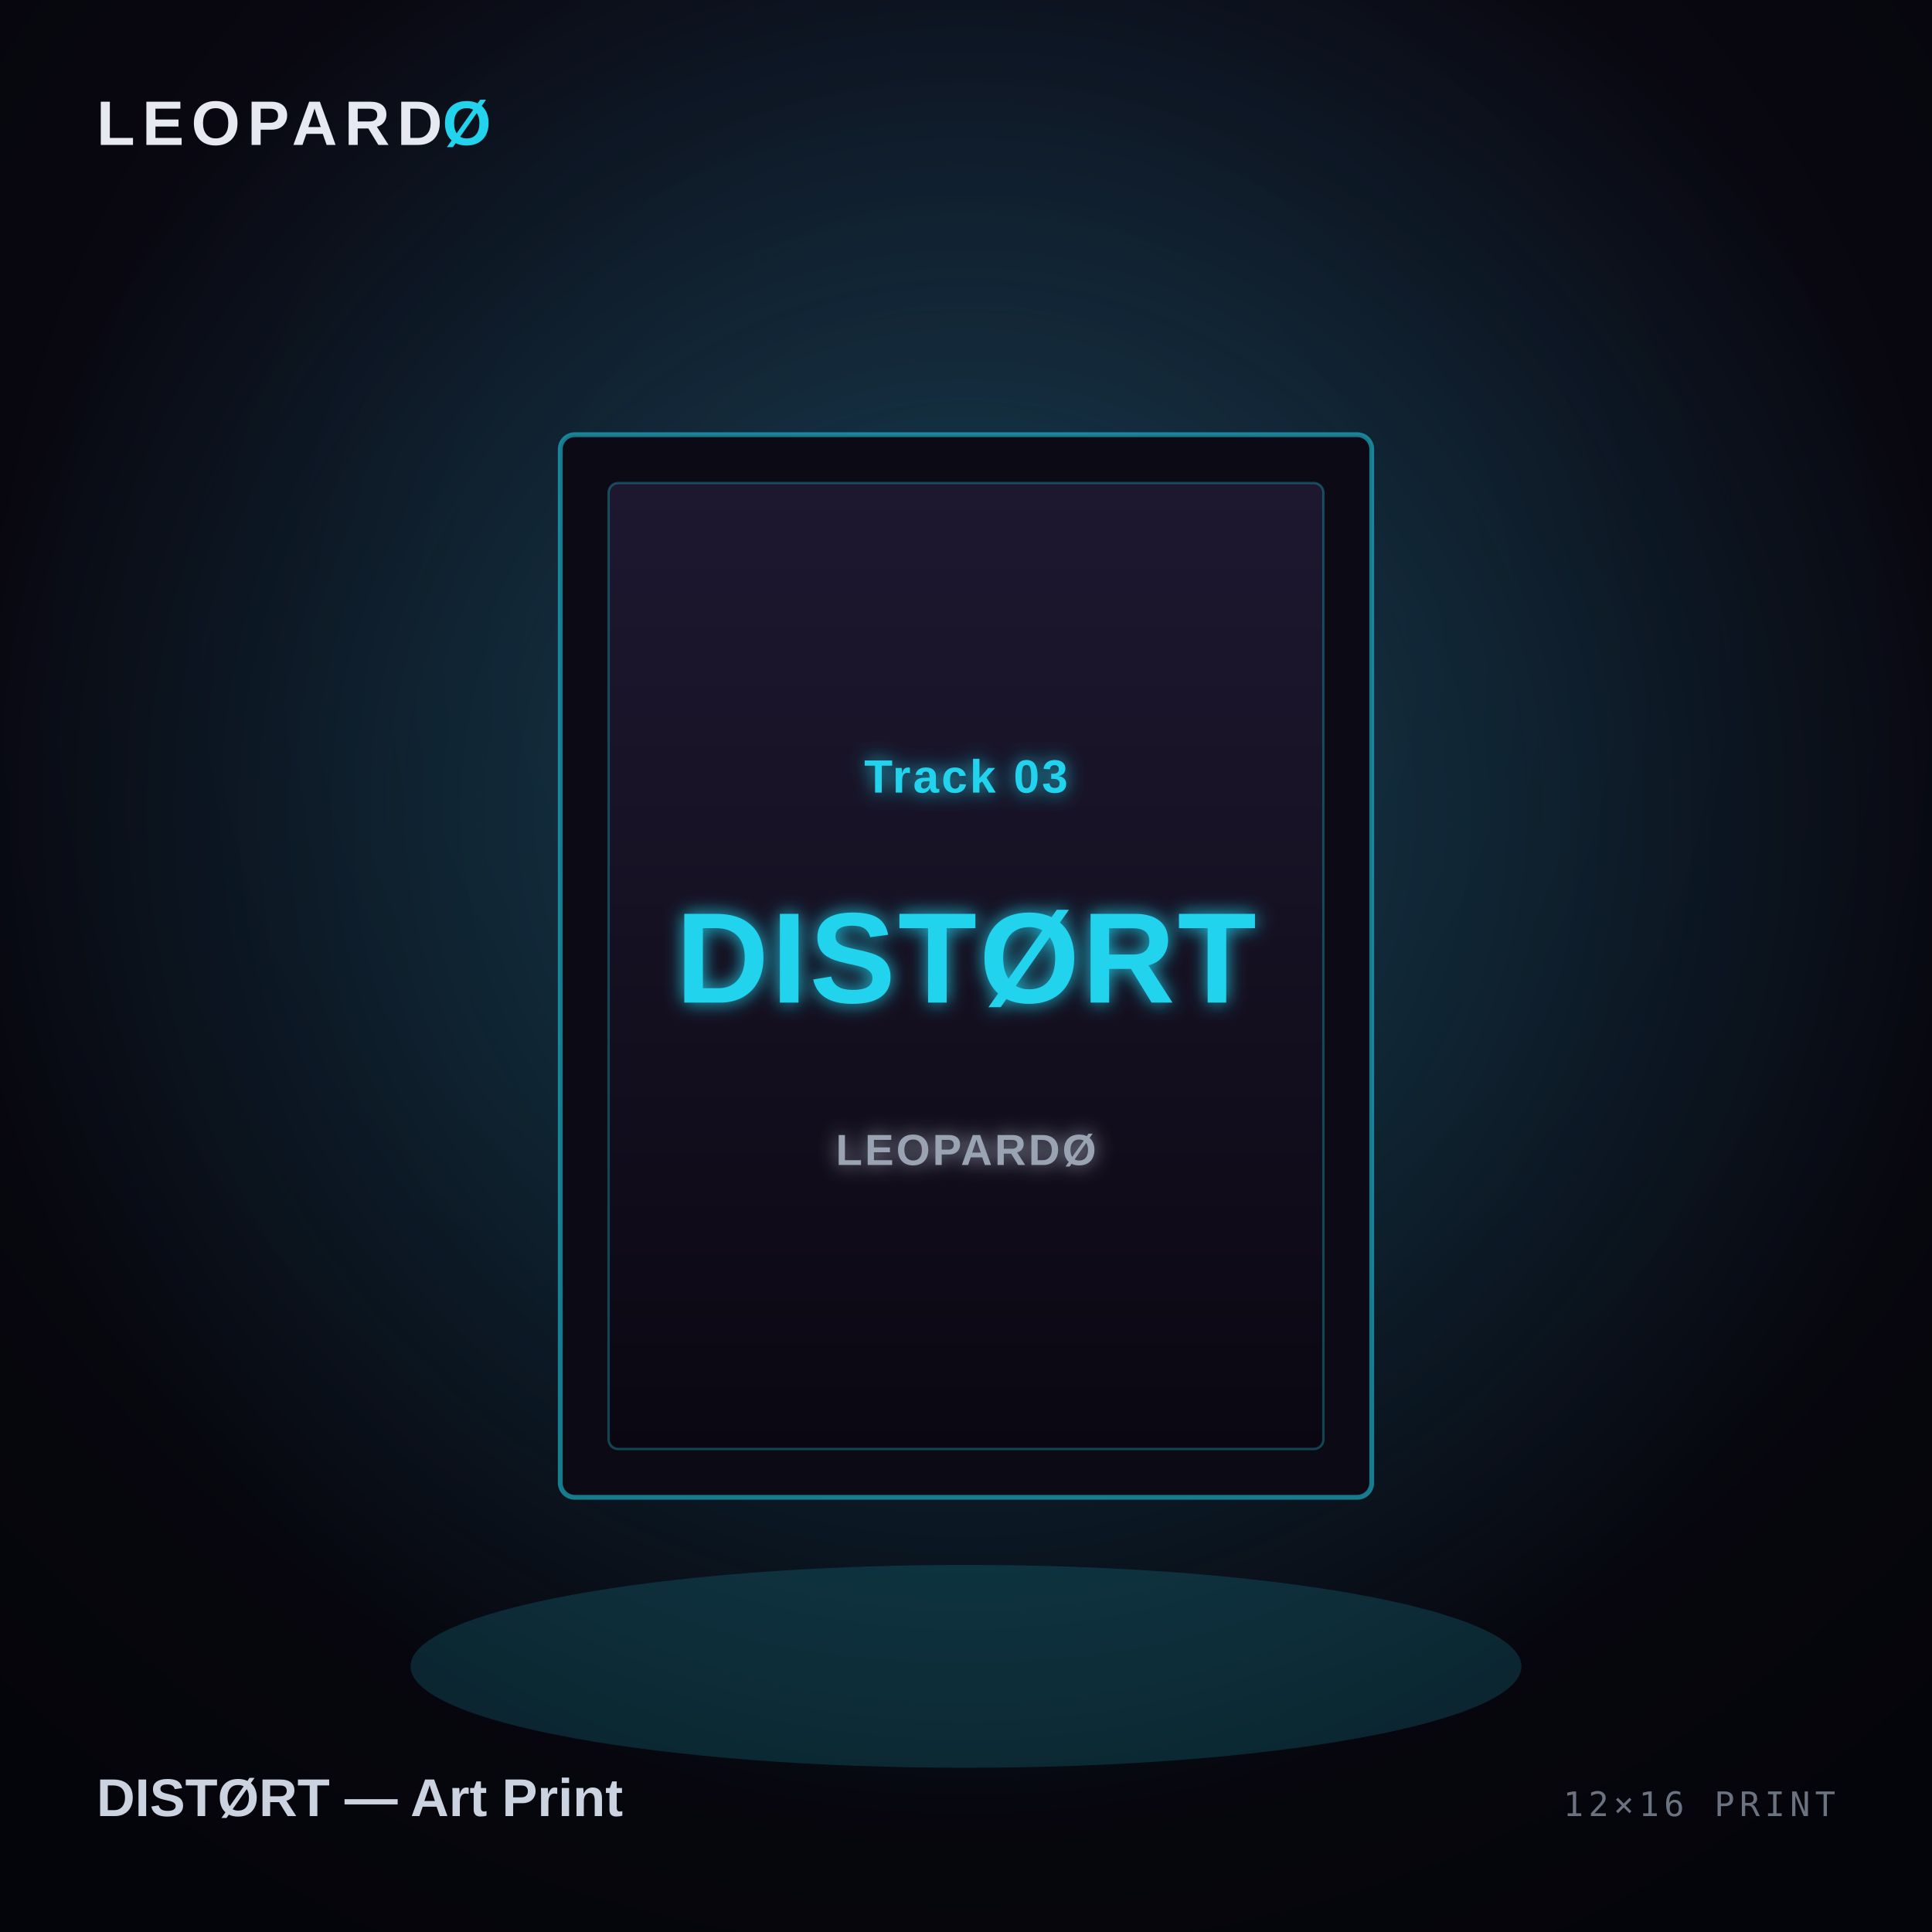
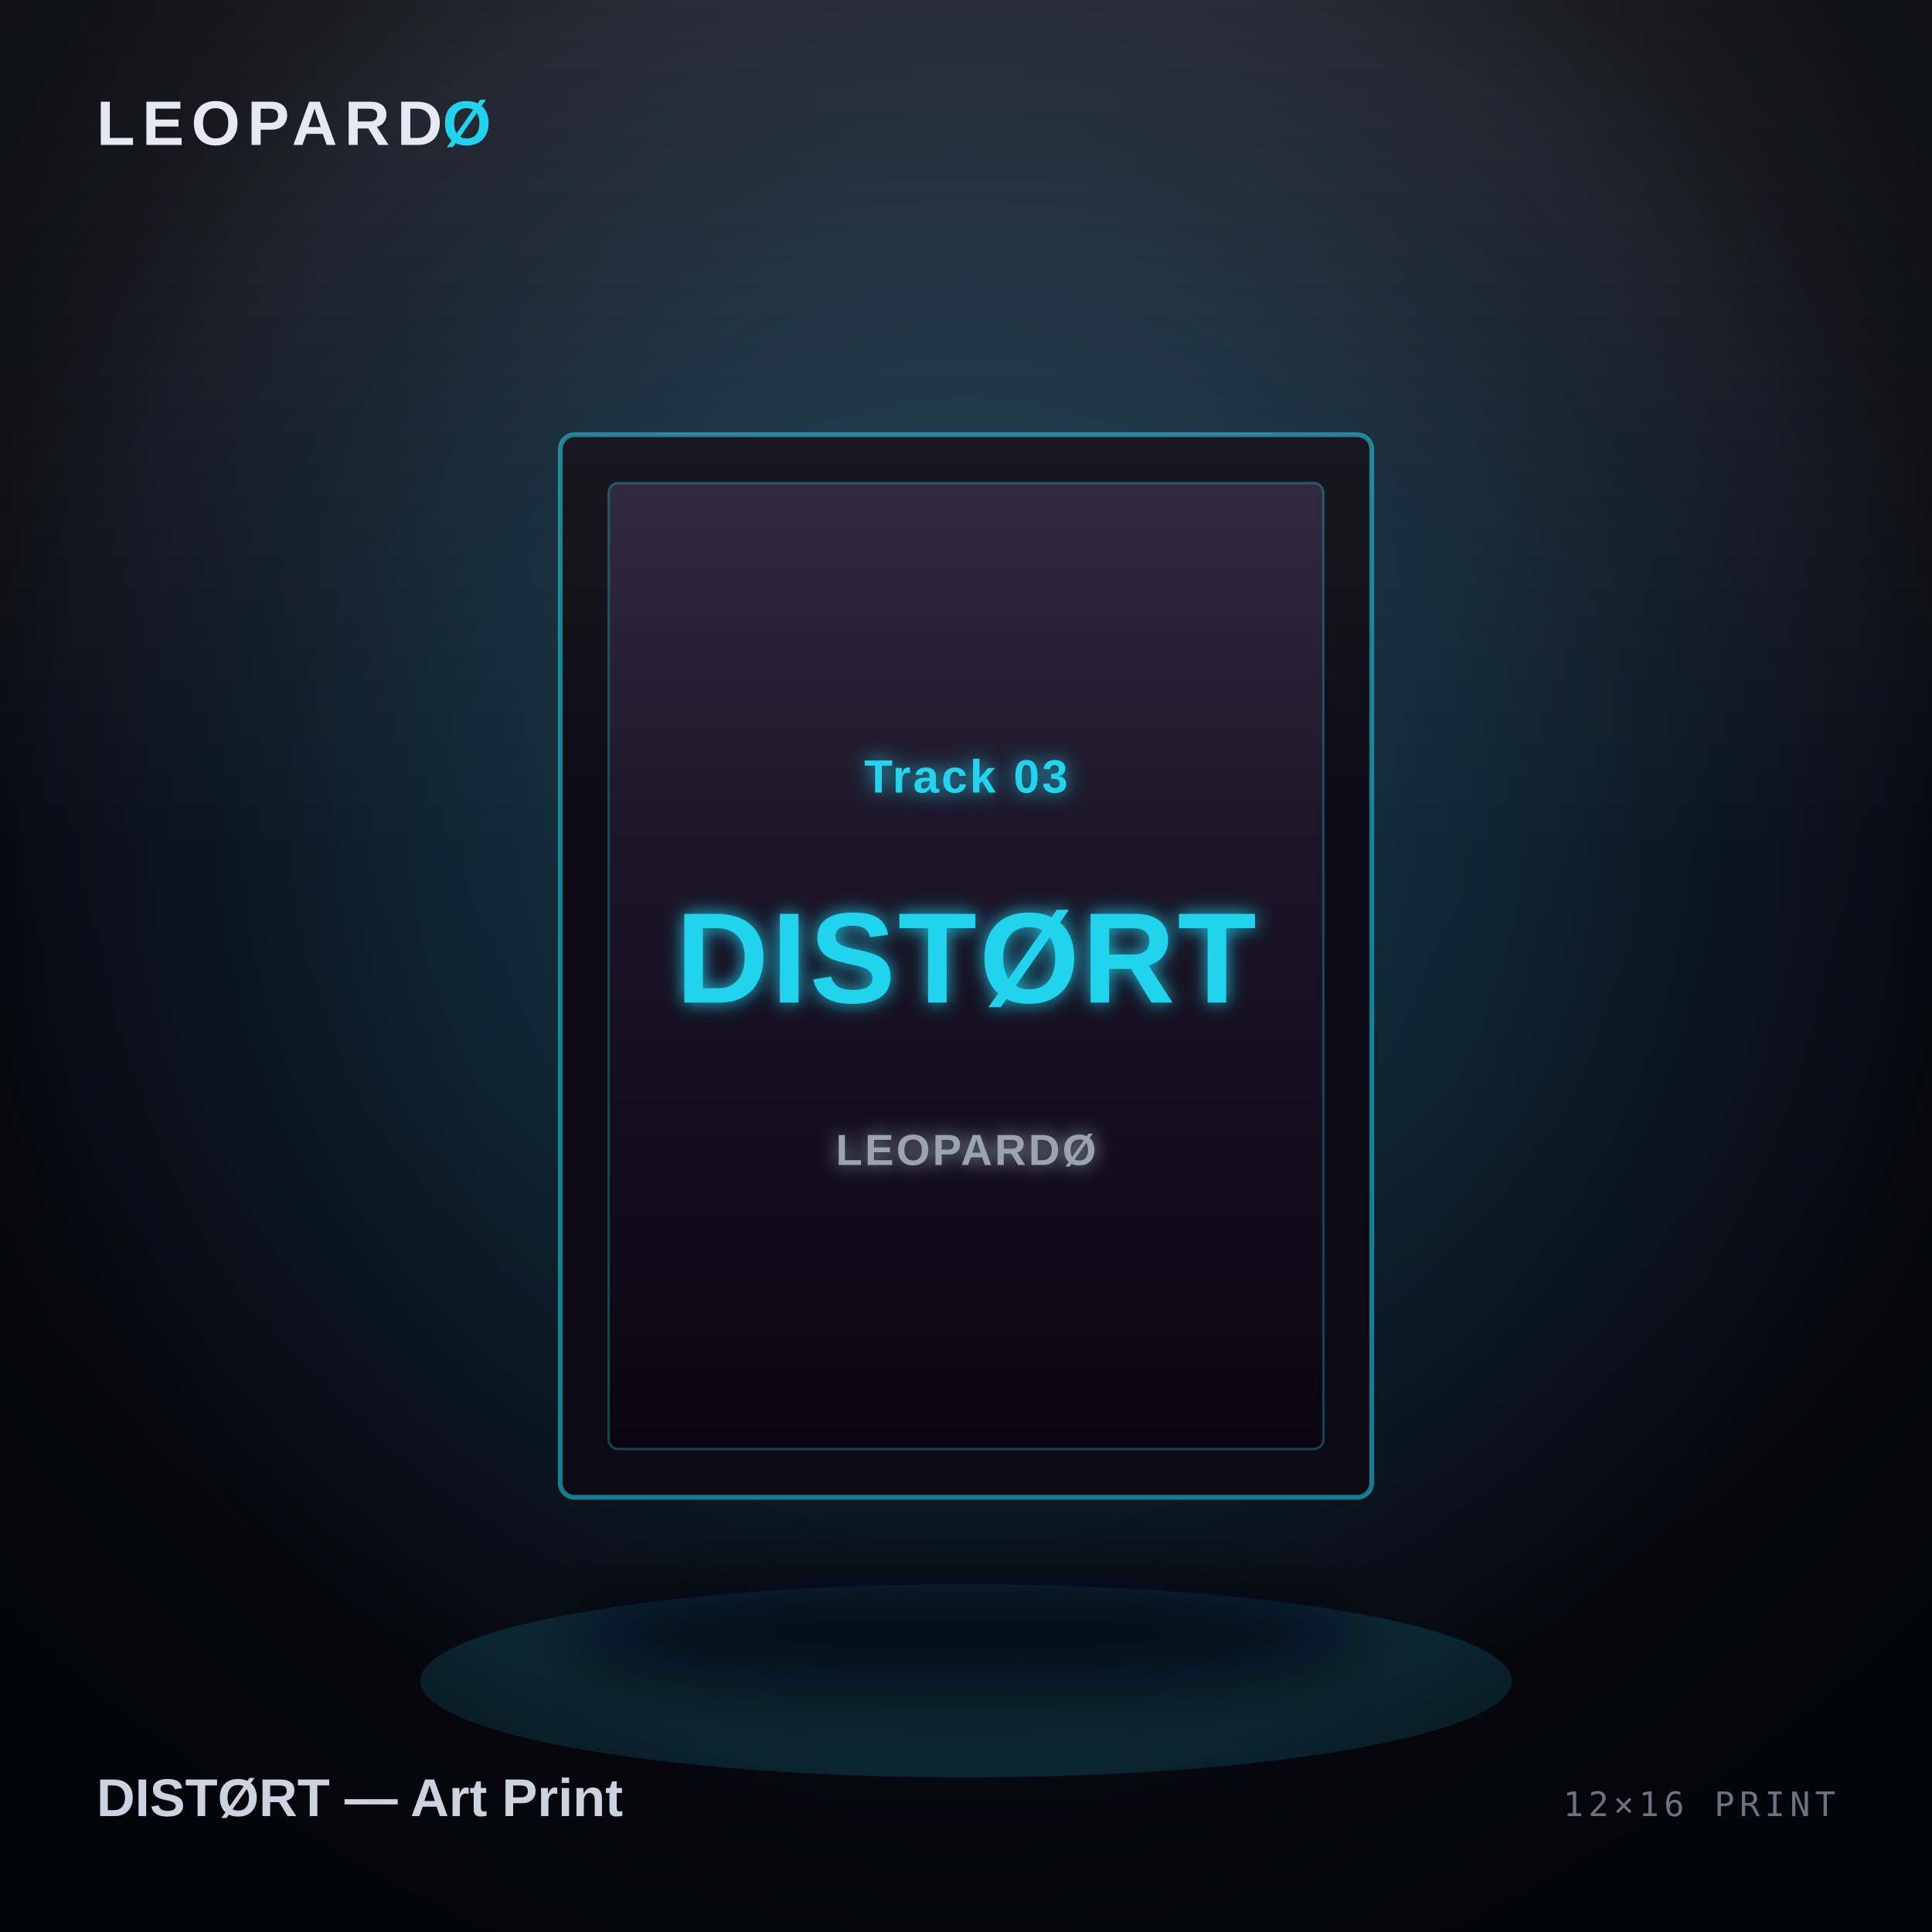
<svg xmlns="http://www.w3.org/2000/svg" viewBox="0 0 800 800" width="800" height="800">
  <defs>
    <radialGradient id="bg" cx="50%" cy="34%" r="75%">
      <stop offset="0%" stop-color="#141022" />
      <stop offset="55%" stop-color="#0a0812" />
      <stop offset="100%" stop-color="#04050a" />
    </radialGradient>
    <radialGradient id="halo" cx="50%" cy="42%" r="52%">
      <stop offset="0%" stop-color="#22d3ee" stop-opacity="0.26" />
      <stop offset="100%" stop-color="#22d3ee" stop-opacity="0" />
    </radialGradient>
    <linearGradient id="fab" x1="0" y1="0" x2="0" y2="1">
-       <stop offset="0%" stop-color="#1d1830" />
-       <stop offset="55%" stop-color="#140f1f" />
-       <stop offset="100%" stop-color="#0a0712" />
+       <stop offset="0%" stop-color="#272036" />
+       <stop offset="52%" stop-color="#171122" />
+       <stop offset="100%" stop-color="#090610" />
    </linearGradient>
+     <linearGradient id="toplight" x1="0" y1="0" x2="0" y2="1">
+       <stop offset="0%" stop-color="#ffffff" stop-opacity="0.11" />
+       <stop offset="44%" stop-color="#ffffff" stop-opacity="0" />
+     </linearGradient>
+     <radialGradient id="vig" cx="50%" cy="44%" r="62%">
+       <stop offset="0%" stop-color="#04050a" stop-opacity="0" />
+       <stop offset="76%" stop-color="#04050a" stop-opacity="0" />
+       <stop offset="100%" stop-color="#04050a" stop-opacity="0.55" />
+     </radialGradient>
    <filter id="glow" x="-40%" y="-40%" width="180%" height="180%">
      <feGaussianBlur stdDeviation="4" />
+     </filter>
+     <filter id="soft" x="-60%" y="-60%" width="220%" height="220%">
+       <feGaussianBlur stdDeviation="14" />
    </filter>
    <clipPath id="cp">
      <rect x="260" y="210" width="280" height="380" rx="10" />
    </clipPath>
  </defs>
  <rect width="800" height="800" fill="url(#bg)" />
  <rect width="800" height="800" fill="url(#halo)" />
-   <ellipse cx="400" cy="690" rx="230" ry="42" fill="#22d3ee" opacity="0.16" />
+   <ellipse cx="400" cy="696" rx="226" ry="40" fill="#22d3ee" opacity="0.14" />
+   <ellipse cx="400" cy="676" rx="166" ry="24" fill="#020308" opacity="0.7" filter="url(#soft)" />
  <g>
    <rect x="232" y="180" width="336" height="440" rx="6" fill="#0c0a14" stroke="#22d3ee" stroke-opacity="0.55" stroke-width="2" />
    <rect x="252" y="200" width="296" height="400" rx="4" fill="url(#fab)" stroke="#22d3ee" stroke-opacity="0.3" />
  </g>
  <g clip-path="url(#cp)">
    <g filter="url(#glow)" opacity="0.9">
      <text x="400" y="322.72" text-anchor="middle" dominant-baseline="middle" font-family="Arial Black, Arial, sans-serif" font-weight="900" font-size="19.32" fill="#22d3ee" letter-spacing="1">Track 03</text>
      <text x="400" y="400" text-anchor="middle" dominant-baseline="middle" font-family="Arial Black, Arial, sans-serif" font-weight="900" font-size="53.419" fill="#22d3ee" letter-spacing="1">DISTØRT</text>
      <text x="400" y="477.28" text-anchor="middle" dominant-baseline="middle" font-family="Arial Black, Arial, sans-serif" font-weight="900" font-size="18.032" fill="#9aa3b2" letter-spacing="1">LEOPARDØ</text>
    </g>
    <g>
      <text x="400" y="322.72" text-anchor="middle" dominant-baseline="middle" font-family="Arial Black, Arial, sans-serif" font-weight="900" font-size="19.32" fill="#22d3ee" letter-spacing="1">Track 03</text>
      <text x="400" y="400" text-anchor="middle" dominant-baseline="middle" font-family="Arial Black, Arial, sans-serif" font-weight="900" font-size="53.419" fill="#22d3ee" letter-spacing="1">DISTØRT</text>
      <text x="400" y="477.28" text-anchor="middle" dominant-baseline="middle" font-family="Arial Black, Arial, sans-serif" font-weight="900" font-size="18.032" fill="#9aa3b2" letter-spacing="1">LEOPARDØ</text>
    </g>
  </g>
+   <rect width="800" height="800" fill="url(#toplight)" />
+   <rect width="800" height="800" fill="url(#vig)" />
  <text x="40" y="60" font-family="Arial, sans-serif" font-weight="900" font-size="26" letter-spacing="3" fill="#e6e9f2">LEOPARD<tspan fill="#22d3ee">Ø</tspan>
  </text>
  <text x="40" y="752" font-family="Arial, sans-serif" font-weight="800" font-size="22" fill="#cbd2e0">DISTØRT — Art Print</text>
  <text x="760" y="752" text-anchor="end" font-family="monospace" font-size="14" letter-spacing="2" fill="#6b7280">12×16 PRINT</text>
</svg>
